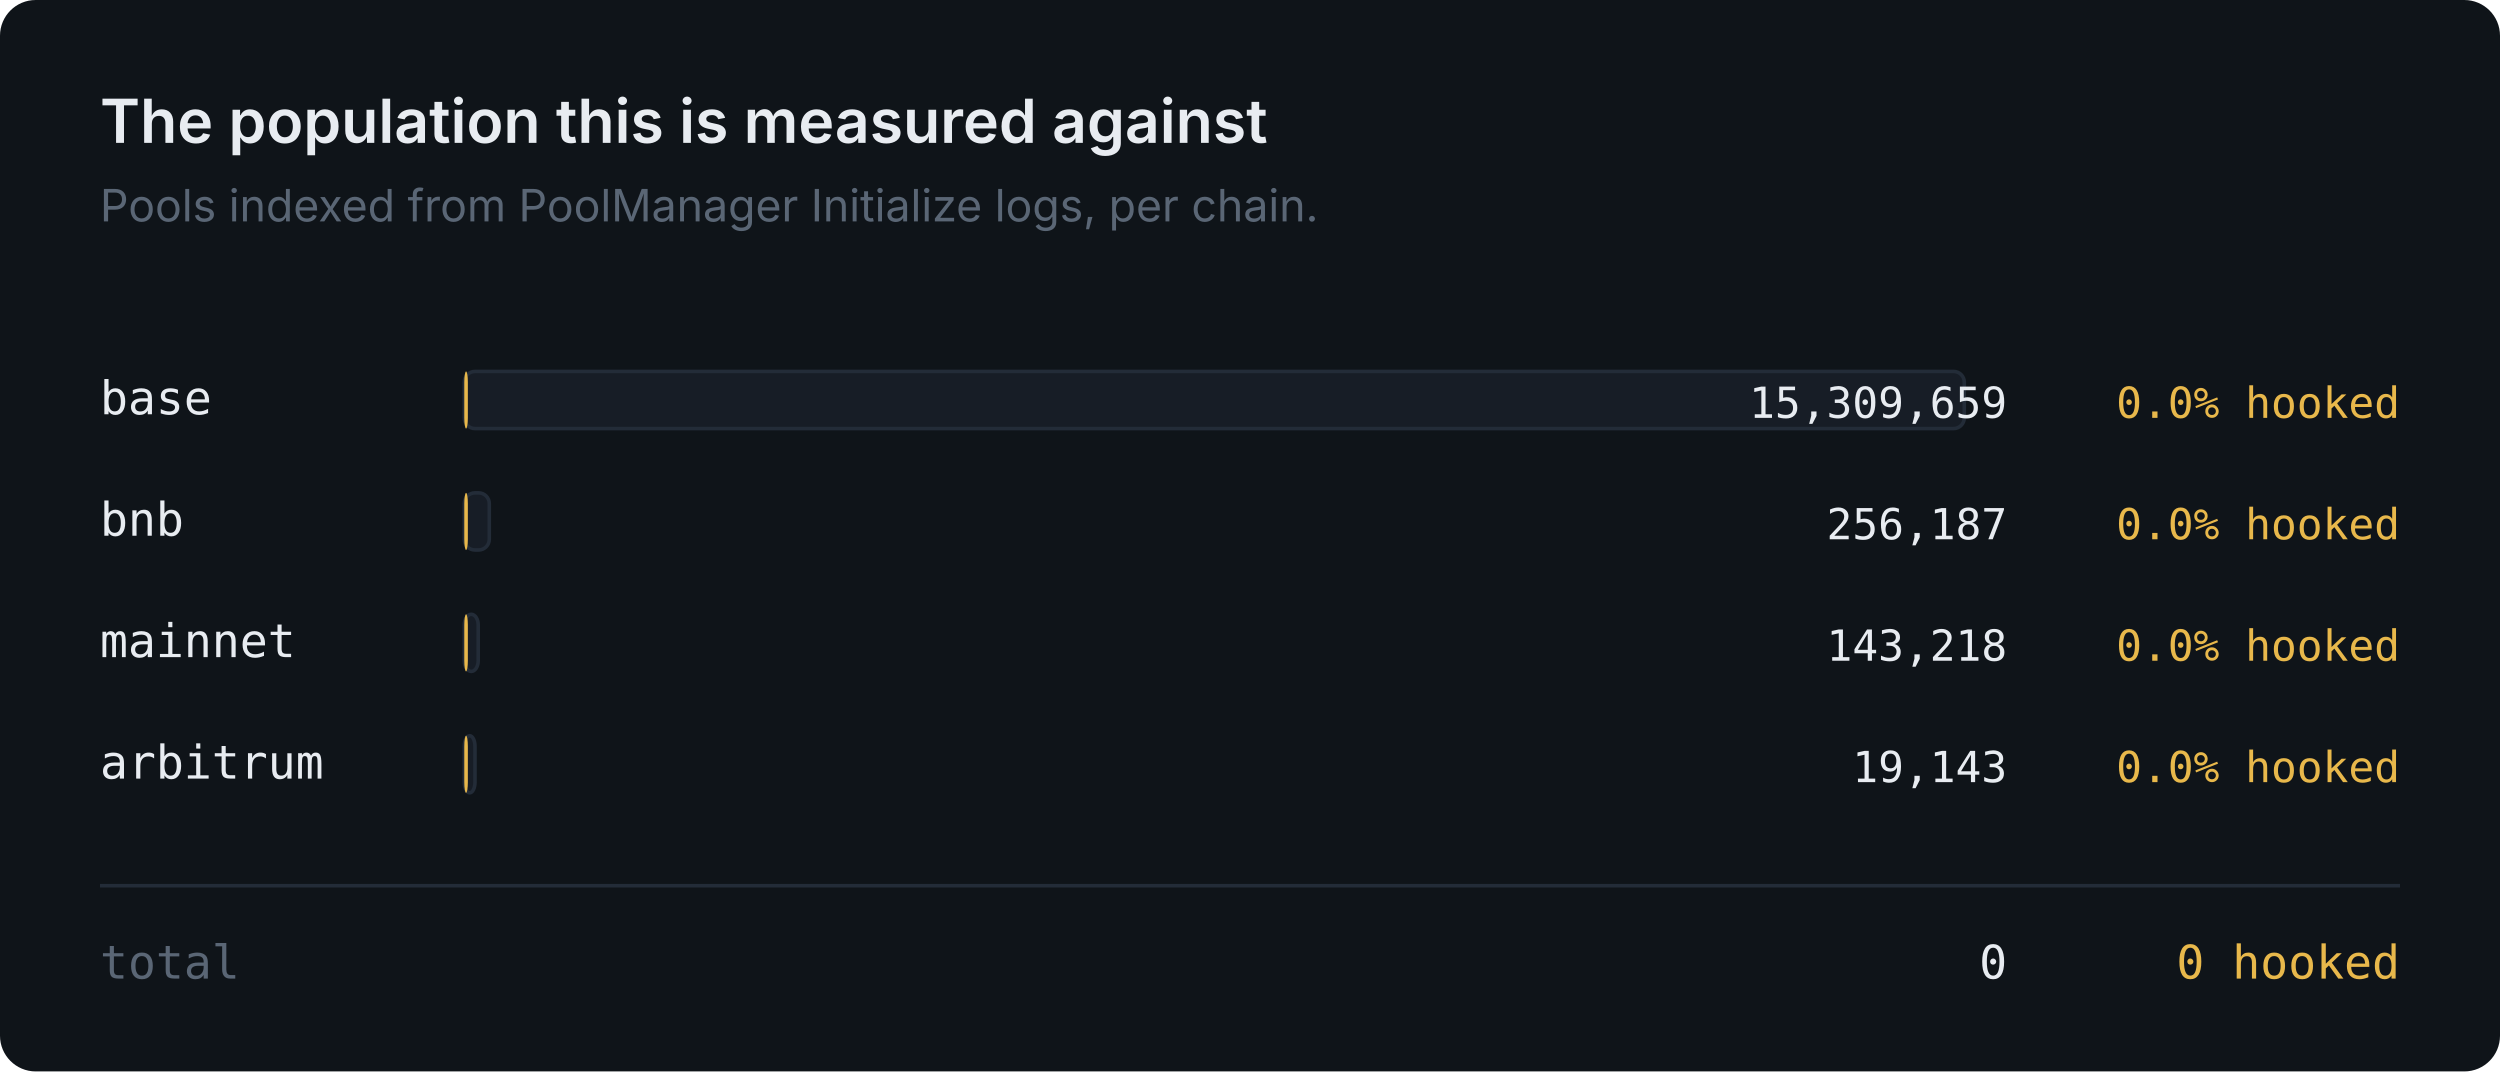
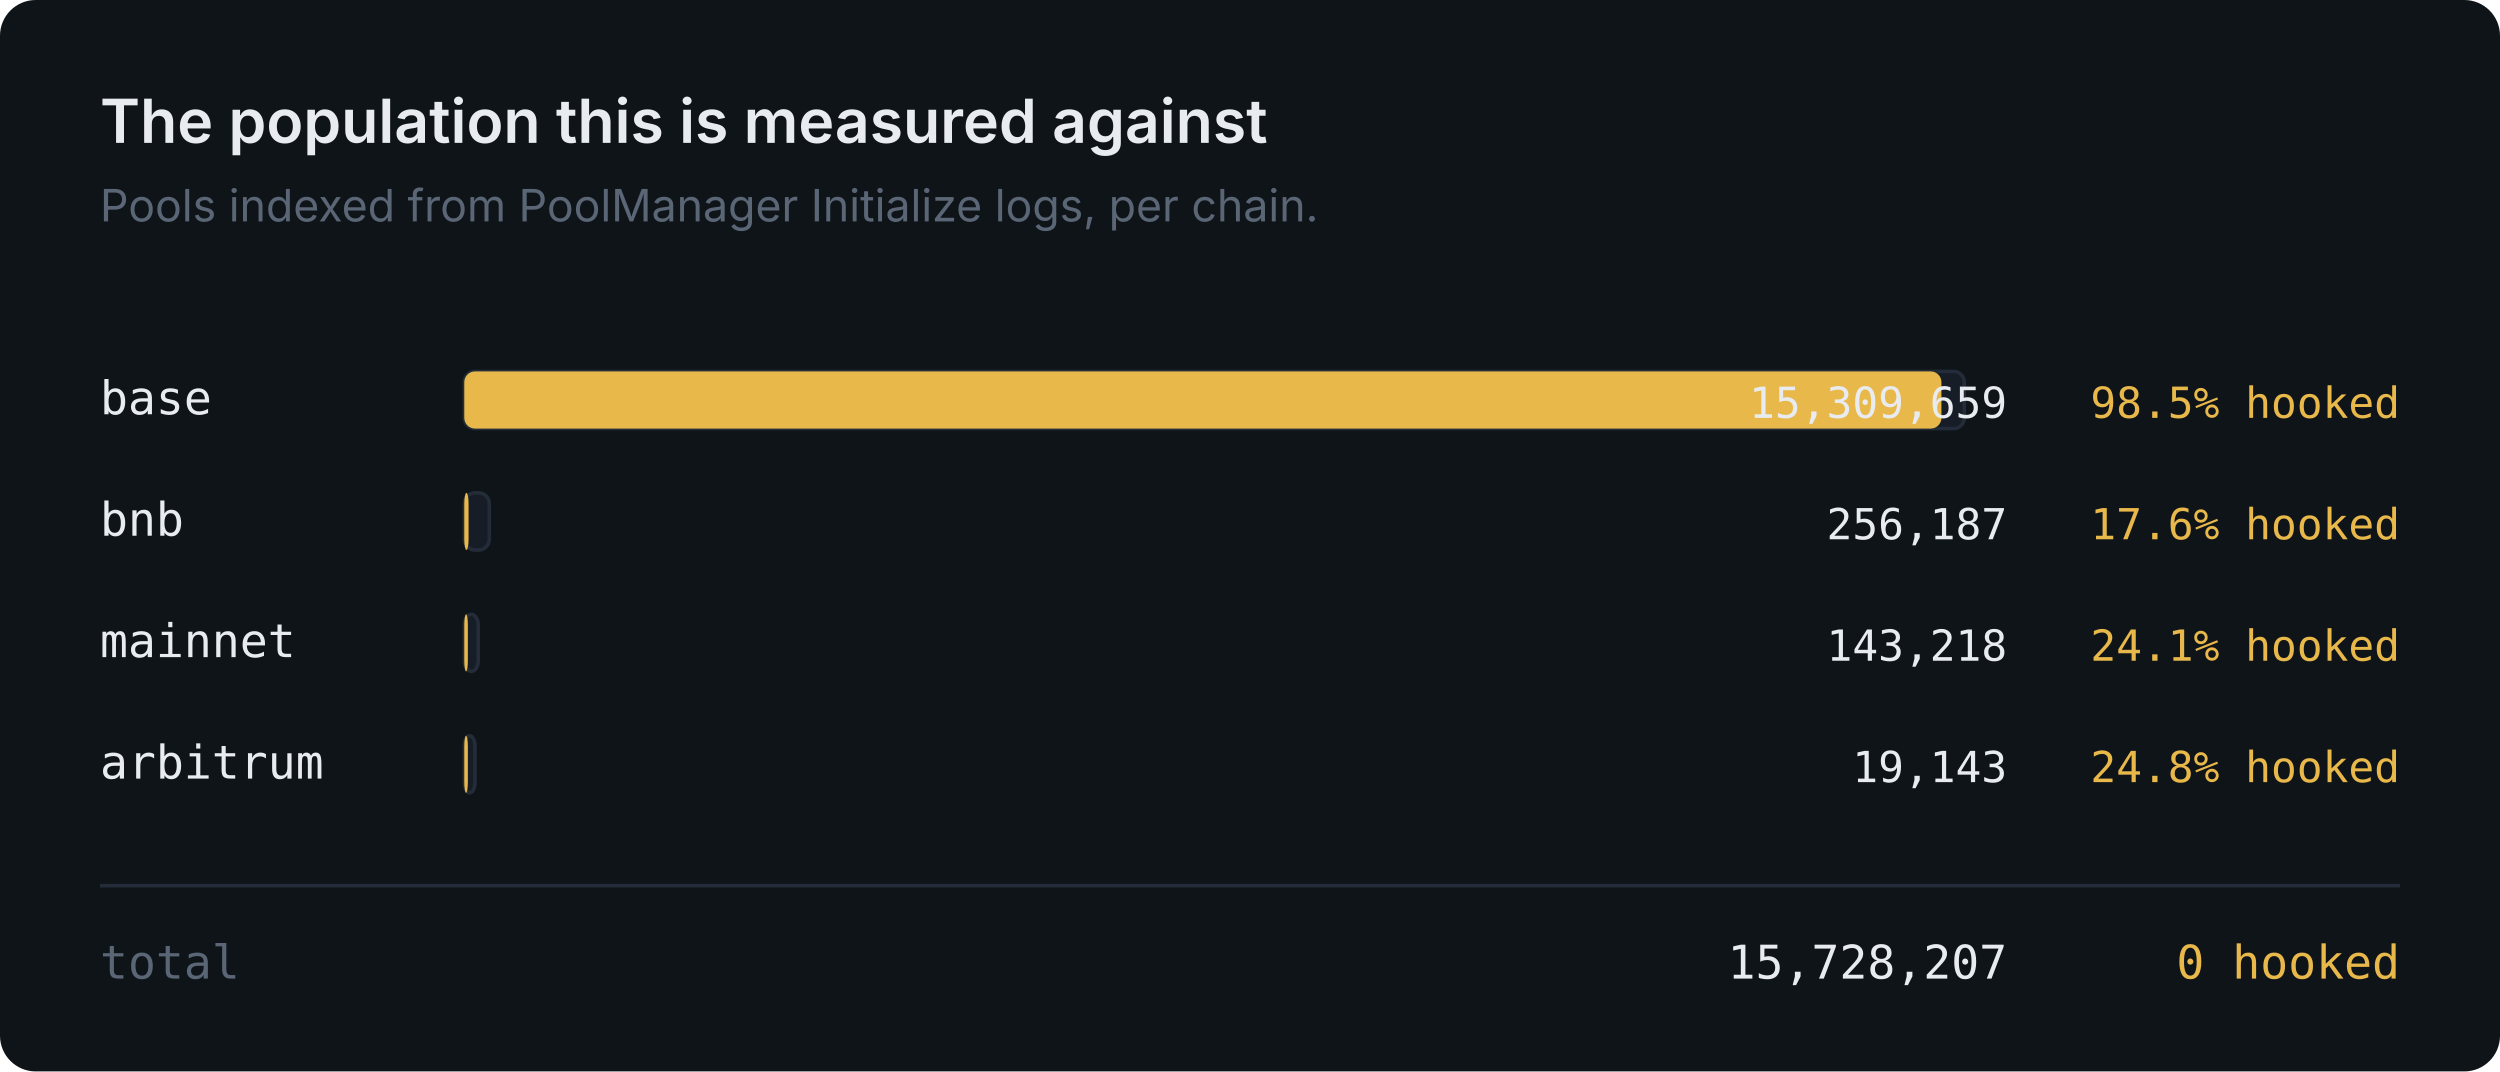
<svg xmlns="http://www.w3.org/2000/svg" viewBox="0 0 700 300" width="700" height="300" role="img" aria-label="Pools indexed per chain, and the hooked share">
  <rect width="700" height="300" rx="10" fill="#0f1419" />
  <text x="28" y="40" font-family="'IBM Plex Sans',-apple-system,BlinkMacSystemFont,'Segoe UI',sans-serif" font-size="17" font-weight="600" fill="#e8ecf1" text-anchor="start">The population this is measured against</text>
  <text x="28" y="62" font-family="'IBM Plex Sans',-apple-system,BlinkMacSystemFont,'Segoe UI',sans-serif" font-size="12.5" font-weight="400" fill="#5a6675" text-anchor="start">Pools indexed from PoolManager Initialize logs, per chain.</text>
  <text x="28" y="116" font-family="ui-monospace,'SF Mono','IBM Plex Mono',Menlo,monospace" font-size="13" font-weight="400" fill="#e8ecf1" text-anchor="start">base</text>
  <rect x="130" y="104" width="420.0" height="16" rx="3" fill="#171d26" stroke="#232c38" />
-   <rect x="130" y="104" width="1.0" height="16" rx="3" fill="#e8b84b" />
+   <rect x="130" y="104" width="413.6" height="16" rx="3" fill="#e8b84b" />
  <text x="562" y="117" font-family="ui-monospace,'SF Mono','IBM Plex Mono',Menlo,monospace" font-size="12" font-weight="400" fill="#e8ecf1" text-anchor="end">15,309,659</text>
-   <text x="672" y="117" font-family="ui-monospace,'SF Mono','IBM Plex Mono',Menlo,monospace" font-size="12" font-weight="400" fill="#e8b84b" text-anchor="end">0.0% hooked</text>
+   <text x="672" y="117" font-family="ui-monospace,'SF Mono','IBM Plex Mono',Menlo,monospace" font-size="12" font-weight="400" fill="#e8b84b" text-anchor="end">98.5% hooked</text>
  <text x="28" y="150" font-family="ui-monospace,'SF Mono','IBM Plex Mono',Menlo,monospace" font-size="13" font-weight="400" fill="#e8ecf1" text-anchor="start">bnb</text>
  <rect x="130" y="138" width="7.0" height="16" rx="3" fill="#171d26" stroke="#232c38" />
-   <rect x="130" y="138" width="1.0" height="16" rx="3" fill="#e8b84b" />
+   <rect x="130" y="138" width="1.2" height="16" rx="3" fill="#e8b84b" />
  <text x="562" y="151" font-family="ui-monospace,'SF Mono','IBM Plex Mono',Menlo,monospace" font-size="12" font-weight="400" fill="#e8ecf1" text-anchor="end">256,187</text>
-   <text x="672" y="151" font-family="ui-monospace,'SF Mono','IBM Plex Mono',Menlo,monospace" font-size="12" font-weight="400" fill="#e8b84b" text-anchor="end">0.0% hooked</text>
+   <text x="672" y="151" font-family="ui-monospace,'SF Mono','IBM Plex Mono',Menlo,monospace" font-size="12" font-weight="400" fill="#e8b84b" text-anchor="end">17.6% hooked</text>
  <text x="28" y="184" font-family="ui-monospace,'SF Mono','IBM Plex Mono',Menlo,monospace" font-size="13" font-weight="400" fill="#e8ecf1" text-anchor="start">mainnet</text>
  <rect x="130" y="172" width="3.9" height="16" rx="3" fill="#171d26" stroke="#232c38" />
  <rect x="130" y="172" width="1.0" height="16" rx="3" fill="#e8b84b" />
  <text x="562" y="185" font-family="ui-monospace,'SF Mono','IBM Plex Mono',Menlo,monospace" font-size="12" font-weight="400" fill="#e8ecf1" text-anchor="end">143,218</text>
-   <text x="672" y="185" font-family="ui-monospace,'SF Mono','IBM Plex Mono',Menlo,monospace" font-size="12" font-weight="400" fill="#e8b84b" text-anchor="end">0.0% hooked</text>
+   <text x="672" y="185" font-family="ui-monospace,'SF Mono','IBM Plex Mono',Menlo,monospace" font-size="12" font-weight="400" fill="#e8b84b" text-anchor="end">24.1% hooked</text>
  <text x="28" y="218" font-family="ui-monospace,'SF Mono','IBM Plex Mono',Menlo,monospace" font-size="13" font-weight="400" fill="#e8ecf1" text-anchor="start">arbitrum</text>
  <rect x="130" y="206" width="3.0" height="16" rx="3" fill="#171d26" stroke="#232c38" />
  <rect x="130" y="206" width="1.0" height="16" rx="3" fill="#e8b84b" />
  <text x="562" y="219" font-family="ui-monospace,'SF Mono','IBM Plex Mono',Menlo,monospace" font-size="12" font-weight="400" fill="#e8ecf1" text-anchor="end">19,143</text>
-   <text x="672" y="219" font-family="ui-monospace,'SF Mono','IBM Plex Mono',Menlo,monospace" font-size="12" font-weight="400" fill="#e8b84b" text-anchor="end">0.0% hooked</text>
+   <text x="672" y="219" font-family="ui-monospace,'SF Mono','IBM Plex Mono',Menlo,monospace" font-size="12" font-weight="400" fill="#e8b84b" text-anchor="end">24.8% hooked</text>
  <line x1="28" y1="248" x2="672" y2="248" stroke="#232c38" />
  <text x="28" y="274" font-family="ui-monospace,'SF Mono','IBM Plex Mono',Menlo,monospace" font-size="13" font-weight="400" fill="#5a6675" text-anchor="start">total</text>
-   <text x="562" y="274" font-family="ui-monospace,'SF Mono','IBM Plex Mono',Menlo,monospace" font-size="13" font-weight="400" fill="#e8ecf1" text-anchor="end">0</text>
+   <text x="562" y="274" font-family="ui-monospace,'SF Mono','IBM Plex Mono',Menlo,monospace" font-size="13" font-weight="400" fill="#e8ecf1" text-anchor="end">15,728,207</text>
  <text x="672" y="274" font-family="ui-monospace,'SF Mono','IBM Plex Mono',Menlo,monospace" font-size="13" font-weight="400" fill="#e8b84b" text-anchor="end">0 hooked</text>
</svg>
